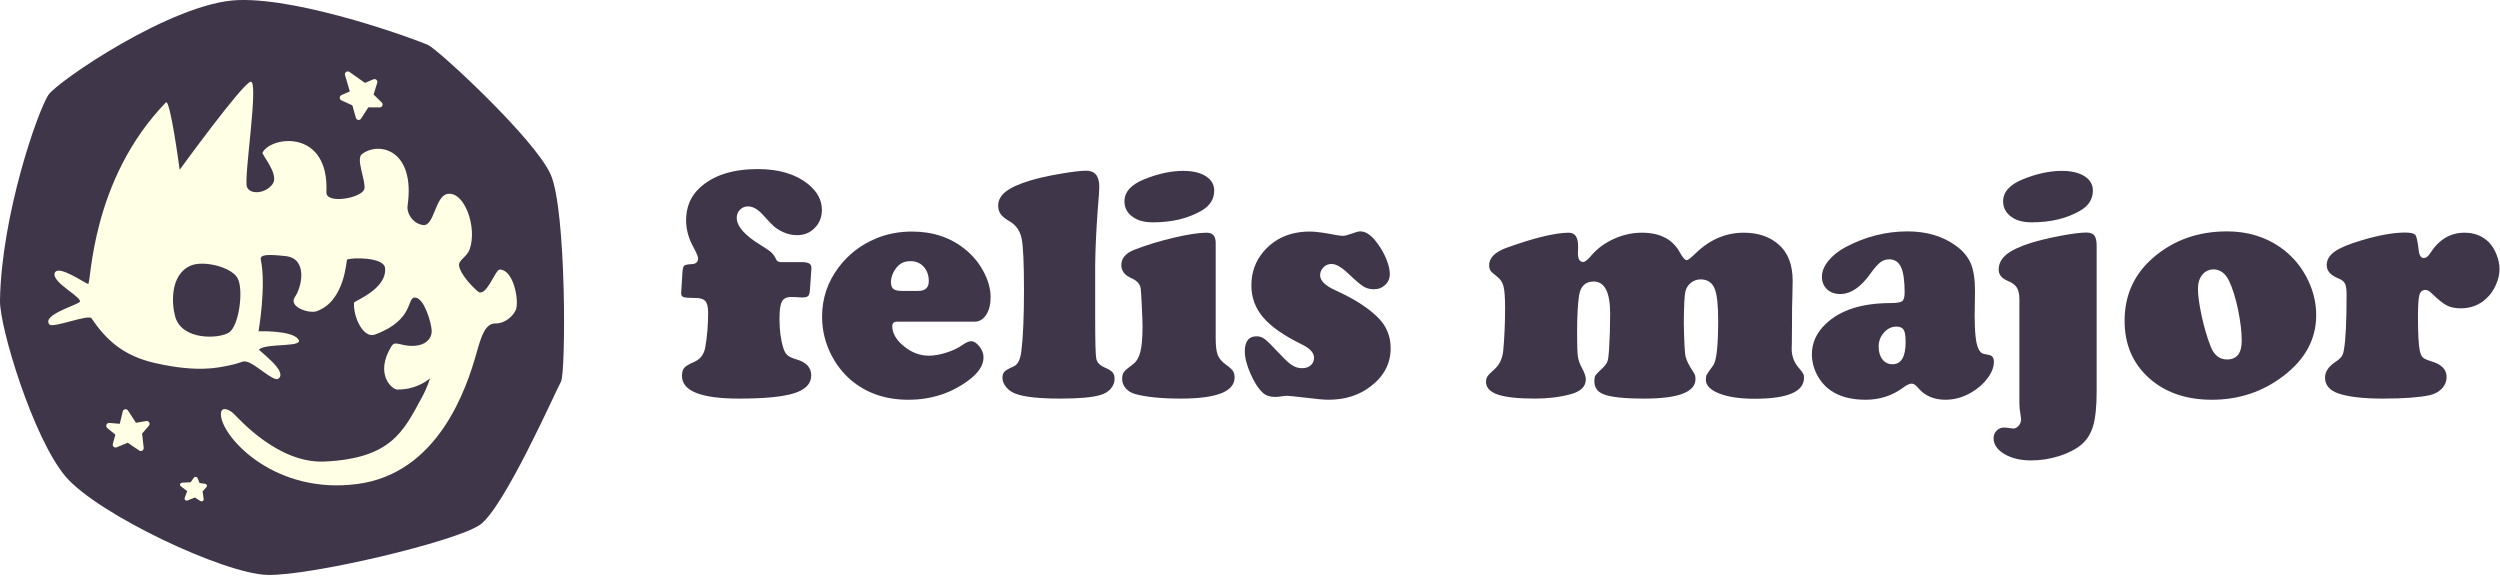
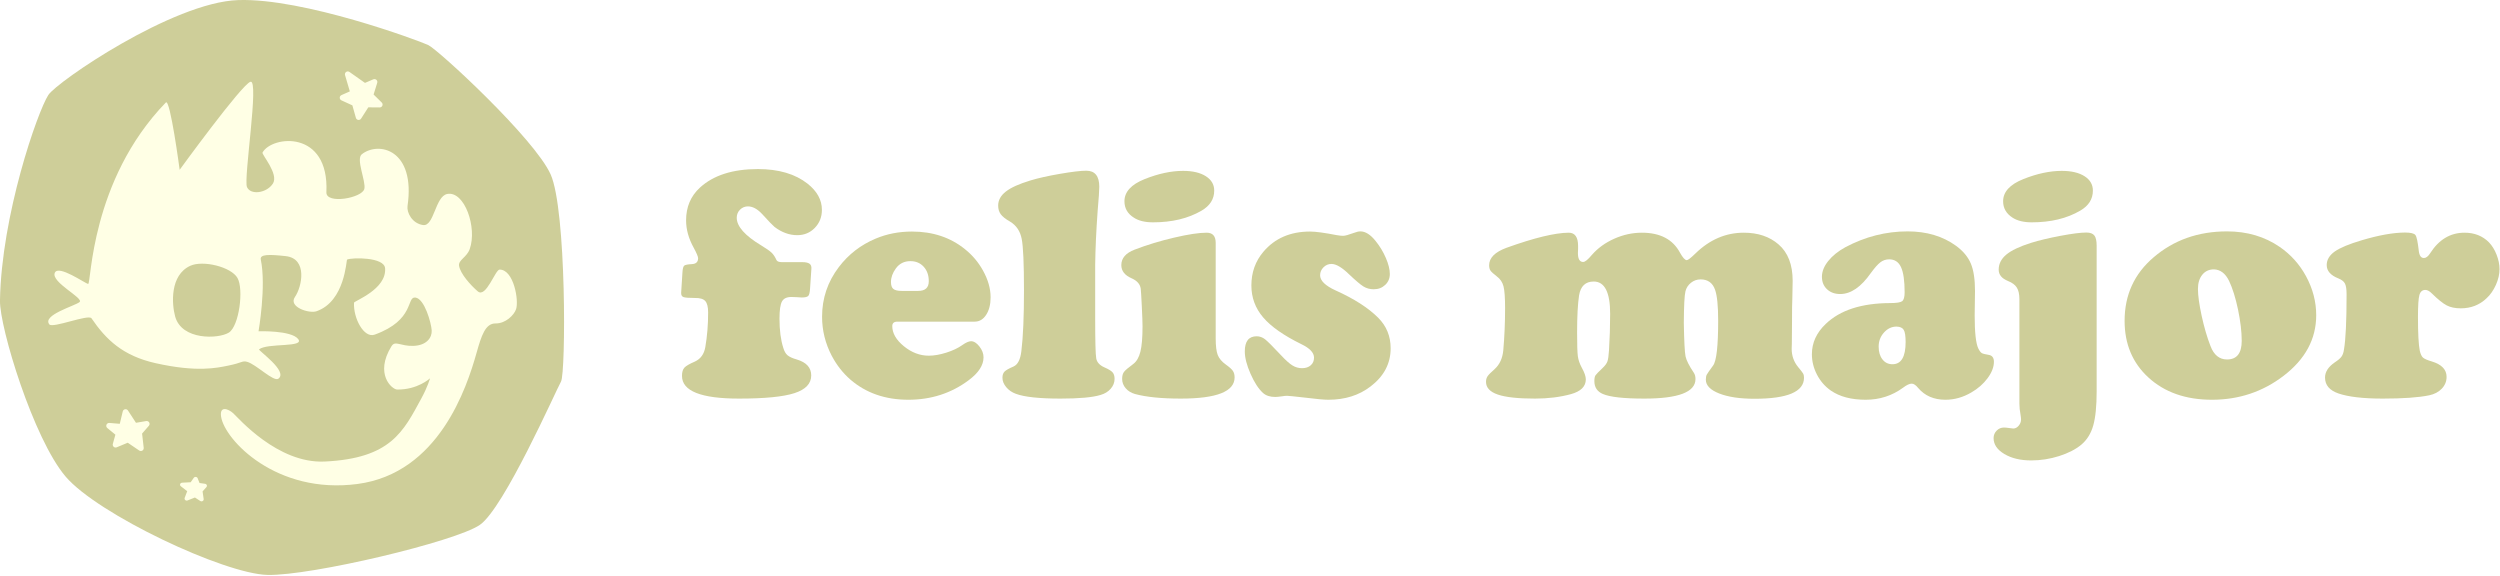
<svg xmlns="http://www.w3.org/2000/svg" width="100%" height="100%" viewBox="0 0 825 190" version="1.1" xml:space="preserve" style="fill-rule:evenodd;clip-rule:evenodd;stroke-linecap:round;stroke-linejoin:round;stroke-miterlimit:1.5;">
  <g transform="matrix(1,0,0,1,-3391.66,-436.488)">
    <g transform="matrix(1,0,0,1,-0.988646,0)">
      <rect id="Artboard4" x="3256.99" y="395" width="1068" height="291" style="fill:none;" />
      <g id="Artboard41">
        <g id="Logo" transform="matrix(1.13933,0,0,1.13933,2482.09,31.6345)">
          <g id="Fossil-Background" transform="matrix(1,0,0,1,276.198,-57.6336)">
-             <path d="M537,440.5C539.443,436.687 573.065,413.637 592,413C610.935,412.363 644.103,424.68 647,426C649.897,427.32 677.9,453.177 682.5,463.5C687.1,473.823 686.917,521.017 685.5,523.5C684.083,525.983 669.013,560.153 662,565C654.987,569.847 613.066,579.79 600.5,579.5C587.934,579.21 551.304,561.941 542,551C532.696,540.059 522.862,507.846 523,500C523.436,475.303 533.847,445.422 537,440.5Z" style="fill:rgb(64,54,74);" />
+             <path d="M537,440.5C539.443,436.687 573.065,413.637 592,413C610.935,412.363 644.103,424.68 647,426C649.897,427.32 677.9,453.177 682.5,463.5C687.1,473.823 686.917,521.017 685.5,523.5C684.083,525.983 669.013,560.153 662,565C654.987,569.847 613.066,579.79 600.5,579.5C587.934,579.21 551.304,561.941 542,551C532.696,540.059 522.862,507.846 523,500C523.436,475.303 533.847,445.422 537,440.5Z" style="fill:rgb(206, 206, 153);" />
          </g>
          <g id="Bones" transform="matrix(1,0,0,1,67.8908,-30.9932)">
            <path d="M779.352,416.02C780.594,414.737 783.352,435.52 783.352,435.52C783.352,435.52 801.231,410.897 803.852,410.02C806.474,409.142 801.805,438.112 802.852,440.52C803.9,442.927 808.553,442.288 810.352,439.52C812.152,436.751 807.049,431.073 807.352,430.52C810.049,425.597 826.699,423.811 825.852,442.02C825.686,445.596 836.272,443.706 836.852,441.02C837.33,438.808 834.345,432.408 836.107,431.02C841.005,427.163 851.74,429.648 849.352,446.02C849.087,447.842 850.634,451.056 853.852,451.52C857.071,451.983 857.359,443.198 860.852,442.52C865.849,441.549 869.605,452.261 867.352,458.52C866.504,460.876 864.006,461.652 864.282,463.339C864.654,465.61 867.568,468.9 869.697,470.726C872.094,472.783 874.767,464.414 876.025,464.416C880.125,464.421 881.646,473.389 880.791,475.897C880.218,477.579 877.795,480.052 874.852,480.02C871.91,479.987 870.762,483.505 869.352,488.52C866.514,498.617 858.401,523.404 834.852,526.52C811.304,529.635 796.368,513.722 795.352,507.02C794.863,503.792 797.42,504.725 798.852,506.02C800.285,507.314 811.723,520.668 825.352,520.02C844.536,519.107 848.133,511.345 853.352,501.743C855.285,498.188 855.861,495.917 855.861,495.917C855.861,495.917 852.286,499.248 846.352,499.167C844.857,499.147 839.731,494.689 844.696,486.63C845.799,484.84 847.26,486.648 851.058,486.52C854.857,486.391 856.484,484.13 856.352,482.02C856.221,479.909 854.287,472.826 851.625,472.52C848.962,472.213 851.563,479.009 839.852,483.256C836.719,484.392 833.626,478.501 833.852,474.02C833.879,473.5 843.365,470.133 842.852,464.02C842.579,460.759 833.288,460.899 831.852,461.52C831.588,461.634 831.289,473.601 822.985,476.487C820.843,477.231 814.735,475.245 816.747,472.343C818.758,469.442 820.518,461.227 814.059,460.52C809.194,459.986 806.525,459.962 806.852,461.52C808.473,469.232 806.198,482.29 806.198,482.29C806.198,482.29 815.629,481.963 817.662,484.52C819.696,487.076 808.823,485.601 806.352,487.52C805.976,487.812 814.854,493.865 811.95,496.02C810.587,497.031 805.525,491.877 802.913,491.143C801.443,490.731 801.597,491.395 797.415,492.236C794.162,492.89 788.428,494.232 776.352,491.52C766.903,489.397 762.04,484.728 757.813,478.528C756.953,477.266 746.574,481.494 745.611,480.305C743.431,477.613 752.952,474.963 754.352,473.834C755.753,472.705 745.932,468.05 747.198,465.322C748.296,462.957 755.989,468.461 756.842,468.57C757.768,468.688 757.43,438.662 779.352,416.02ZM782.048,478.013C783.96,484.945 794.58,484.539 797.589,482.679C800.597,480.818 801.954,470.077 800.098,466.848C798.243,463.62 790.123,461.651 786.456,463.309C780.47,466.016 781.058,474.424 782.048,478.013Z" style="fill:rgb(255,255,229);" />
          </g>
          <g transform="matrix(1,0,0,1,680.48,3.85455)">
            <path d="M221.06,378.429L219.462,373.009L224.338,376.452L227.188,375.233L225.985,379.104L228.703,381.773L224.947,381.74L222.608,385.397L221.488,381.411L217.963,379.796L221.06,378.429Z" style="fill:rgb(255,255,229);stroke:rgb(255,255,229);stroke-width:1.67px;" />
          </g>
          <g transform="matrix(1,0,0,1,645.676,2.47049)">
            <path d="M185.141,476.207L188.868,476.515L189.898,472.232L192.513,476.248L196.014,475.651L193.811,478.183L194.325,482.672L190.619,480.16L187.015,481.663L187.901,478.472L185.141,476.207Z" style="fill:rgb(255,255,229);stroke:rgb(255,255,229);stroke-width:1.67px;" />
          </g>
          <g transform="matrix(0.756411,0,0,0.701759,703.637,149.923)">
            <path d="M196.12,492.778L199.821,492.572L201.242,490.394L202.133,492.829L204.743,493.226L203.039,495.311L203.507,498.811L201.088,497.112L197.844,498.502L199.013,495.182L196.12,492.778Z" style="fill:rgb(255,255,229);stroke:rgb(255,255,229);stroke-width:1.67px;" />
          </g>
        </g>
        <g transform="matrix(2.22247,0,0,2.22247,1845.85,177.751)">
-           <path d="M812.064,155.341L815.092,155.341C815.596,155.341 815.958,155.418 816.178,155.573C816.398,155.727 816.491,155.983 816.459,156.342L816.264,159.247C816.231,159.833 816.142,160.203 815.995,160.358C815.849,160.512 815.523,160.59 815.018,160.59C814.905,160.59 814.636,160.573 814.213,160.541C813.92,160.524 813.676,160.516 813.48,160.516C812.797,160.516 812.333,160.74 812.089,161.188C811.845,161.635 811.723,162.486 811.723,163.739C811.723,165.448 811.91,166.888 812.284,168.06C812.431,168.565 812.642,168.935 812.919,169.171C813.196,169.407 813.651,169.615 814.286,169.794C815.718,170.217 816.435,171.006 816.435,172.162C816.435,173.383 815.6,174.261 813.932,174.799C812.264,175.336 809.525,175.604 805.717,175.604C800.069,175.604 797.245,174.481 797.245,172.235C797.245,171.682 797.363,171.275 797.599,171.014C797.835,170.754 798.352,170.453 799.149,170.111C800.012,169.72 800.533,168.996 800.712,167.938C800.989,166.343 801.127,164.634 801.127,162.811C801.127,161.997 800.984,161.432 800.7,161.115C800.415,160.797 799.898,160.647 799.149,160.663C798.27,160.663 797.709,160.618 797.465,160.529C797.221,160.439 797.107,160.223 797.123,159.882L797.318,156.805C797.351,156.301 797.436,155.988 797.575,155.865C797.713,155.743 798.1,155.666 798.734,155.634C799.337,155.601 799.638,155.308 799.638,154.755C799.638,154.527 799.418,154.006 798.978,153.192C798.23,151.841 797.855,150.49 797.855,149.139C797.855,147.154 798.539,145.534 799.906,144.281C801.908,142.442 804.781,141.522 808.524,141.522C811.601,141.522 814.058,142.247 815.897,143.695C817.313,144.818 818.021,146.112 818.021,147.577C818.021,148.635 817.671,149.526 816.972,150.25C816.272,150.975 815.401,151.337 814.359,151.337C813.187,151.337 812.064,150.93 810.99,150.116C810.73,149.904 810.111,149.261 809.135,148.187C808.435,147.439 807.735,147.064 807.035,147.064C806.579,147.064 806.189,147.227 805.863,147.552C805.538,147.878 805.375,148.277 805.375,148.749C805.375,150.035 806.596,151.41 809.037,152.875C809.786,153.33 810.294,153.689 810.563,153.949C810.831,154.209 811.072,154.576 811.283,155.048C811.397,155.243 811.657,155.341 812.064,155.341Z" style="fill:rgb(64,54,74);fill-rule:nonzero;" />
-           <path d="M840.702,164.178L829.227,164.178C828.723,164.178 828.471,164.398 828.471,164.838C828.471,165.896 829.044,166.892 830.192,167.828C831.339,168.764 832.572,169.232 833.891,169.232C834.672,169.232 835.539,169.082 836.491,168.781C837.443,168.479 838.228,168.109 838.847,167.67C839.4,167.279 839.839,167.084 840.165,167.084C840.588,167.084 841.003,167.344 841.41,167.865C841.817,168.386 842.02,168.923 842.02,169.476C842.02,170.648 841.288,171.779 839.823,172.87C837.235,174.807 834.249,175.775 830.863,175.775C827.445,175.775 824.581,174.782 822.269,172.797C821.146,171.82 820.219,170.64 819.486,169.257C818.526,167.417 818.046,165.481 818.046,163.446C818.046,160.712 818.876,158.254 820.536,156.073C821.968,154.185 823.791,152.777 826.005,151.849C827.665,151.149 829.463,150.8 831.4,150.8C834.493,150.8 837.121,151.678 839.286,153.436C840.377,154.315 841.255,155.357 841.923,156.561C842.688,157.928 843.07,159.263 843.07,160.565C843.07,161.623 842.851,162.49 842.411,163.165C841.972,163.841 841.402,164.178 840.702,164.178ZM829.862,159.613L832.328,159.613C833.37,159.613 833.891,159.133 833.891,158.173C833.891,157.294 833.638,156.578 833.134,156.024C832.629,155.471 831.97,155.194 831.156,155.194C830.245,155.194 829.529,155.552 829.008,156.268C828.519,156.936 828.275,157.611 828.275,158.295C828.275,158.783 828.393,159.125 828.629,159.32C828.865,159.515 829.276,159.613 829.862,159.613Z" style="fill:rgb(64,54,74);fill-rule:nonzero;" />
-           <path d="M858.598,155.756L858.598,163.593C858.598,167.059 858.65,169.078 858.756,169.647C858.862,170.217 859.265,170.656 859.965,170.966C860.567,171.226 860.97,171.47 861.173,171.698C861.377,171.926 861.478,172.251 861.478,172.675C861.478,173.212 861.287,173.7 860.905,174.139C860.522,174.579 860.014,174.888 859.379,175.067C858.207,175.425 856.229,175.604 853.446,175.604C850.305,175.604 848.1,175.368 846.83,174.896C846.244,174.685 845.764,174.355 845.39,173.907C845.015,173.46 844.828,172.992 844.828,172.504C844.828,172.113 844.93,171.812 845.133,171.6C845.337,171.389 845.78,171.136 846.464,170.844C847.099,170.567 847.489,169.81 847.636,168.573C847.896,166.457 848.026,163.446 848.026,159.54C848.026,155.568 847.912,153.013 847.685,151.874C847.457,150.734 846.887,149.888 845.976,149.335C845.292,148.944 844.824,148.574 844.572,148.224C844.319,147.874 844.193,147.447 844.193,146.942C844.193,146.145 844.576,145.449 845.341,144.855C846.106,144.261 847.326,143.711 849.003,143.207C850.126,142.865 851.583,142.539 853.373,142.23C855.163,141.921 856.465,141.766 857.279,141.766C858.565,141.766 859.208,142.564 859.208,144.159C859.208,144.68 859.127,145.876 858.964,147.748C858.752,150.661 858.63,153.33 858.598,155.756Z" style="fill:rgb(64,54,74);fill-rule:nonzero;" />
-           <path d="M876.493,152.484L876.493,166.669C876.493,167.792 876.595,168.614 876.798,169.135C877.002,169.655 877.413,170.135 878.031,170.575C878.536,170.933 878.873,171.238 879.044,171.49C879.215,171.743 879.301,172.064 879.301,172.455C879.301,174.554 876.64,175.604 871.317,175.604C868.453,175.604 866.182,175.376 864.506,174.921C863.936,174.758 863.476,174.473 863.126,174.066C862.776,173.659 862.601,173.195 862.601,172.675C862.601,172.235 862.691,171.893 862.87,171.649C863.049,171.405 863.505,171.014 864.237,170.477C864.742,170.103 865.1,169.493 865.311,168.646C865.523,167.8 865.629,166.538 865.629,164.862C865.629,164.325 865.592,163.32 865.519,161.847C865.446,160.374 865.393,159.515 865.36,159.271C865.263,158.604 864.807,158.091 863.993,157.733C862.984,157.294 862.479,156.643 862.479,155.78C862.479,154.755 863.139,153.99 864.457,153.485C866.28,152.785 868.233,152.191 870.316,151.703C872.4,151.215 874.011,150.97 875.15,150.97C876.046,150.97 876.493,151.475 876.493,152.484ZM871.659,141.791C873.075,141.791 874.198,142.055 875.028,142.584C875.858,143.113 876.273,143.825 876.273,144.72C876.273,145.974 875.647,146.967 874.393,147.699C872.408,148.855 870.007,149.432 867.191,149.432C866.003,149.432 865.059,149.205 864.359,148.749C863.415,148.163 862.943,147.349 862.943,146.307C862.943,144.908 863.944,143.809 865.946,143.011C867.981,142.198 869.885,141.791 871.659,141.791Z" style="fill:rgb(64,54,74);fill-rule:nonzero;" />
-           <path d="M890.507,150.8C891.321,150.8 892.647,150.979 894.486,151.337C894.861,151.402 895.17,151.434 895.414,151.434C895.691,151.434 896.228,151.288 897.025,150.995C897.4,150.848 897.717,150.775 897.977,150.775C898.726,150.775 899.483,151.255 900.248,152.216C900.866,152.981 901.371,153.819 901.762,154.73C902.152,155.642 902.348,156.431 902.348,157.098C902.348,157.749 902.12,158.291 901.664,158.722C901.208,159.153 900.639,159.369 899.955,159.369C899.385,159.369 898.877,159.231 898.429,158.954C897.982,158.677 897.261,158.067 896.268,157.123C895.227,156.114 894.364,155.609 893.681,155.609C893.225,155.609 892.83,155.776 892.497,156.11C892.163,156.443 891.996,156.838 891.996,157.294C891.996,158.091 892.761,158.84 894.291,159.54C897.042,160.777 899.149,162.128 900.614,163.593C901.851,164.83 902.47,166.343 902.47,168.134C902.47,170.396 901.477,172.284 899.491,173.798C897.782,175.116 895.691,175.775 893.217,175.775C892.582,175.775 891.426,175.669 889.75,175.458C888.171,175.279 887.284,175.189 887.089,175.189C886.877,175.189 886.633,175.214 886.356,175.262C885.884,175.328 885.543,175.36 885.331,175.36C884.566,175.36 883.964,175.165 883.524,174.774C882.857,174.172 882.239,173.224 881.669,171.93C881.099,170.636 880.814,169.525 880.814,168.597C880.814,167.1 881.4,166.351 882.572,166.351C883.028,166.351 883.447,166.502 883.83,166.803C884.212,167.104 885.014,167.906 886.234,169.208C886.902,169.924 887.455,170.416 887.894,170.685C888.334,170.953 888.806,171.088 889.31,171.088C889.848,171.088 890.279,170.945 890.604,170.66C890.93,170.376 891.093,169.997 891.093,169.525C891.093,168.793 890.466,168.125 889.213,167.523C886.592,166.237 884.7,164.911 883.537,163.544C882.373,162.177 881.791,160.598 881.791,158.807C881.791,156.871 882.385,155.202 883.573,153.802C885.266,151.801 887.577,150.8 890.507,150.8Z" style="fill:rgb(64,54,74);fill-rule:nonzero;" />
-           <path d="M928.91,150.97C929.838,150.97 930.302,151.63 930.302,152.948L930.302,153.363C930.285,153.623 930.277,153.835 930.277,153.998C930.277,154.877 930.538,155.316 931.059,155.316C931.335,155.316 931.767,154.966 932.352,154.266C933.231,153.257 934.338,152.456 935.673,151.862C937.007,151.267 938.375,150.97 939.774,150.97C942.492,150.97 944.38,151.963 945.438,153.949C945.845,154.681 946.179,155.048 946.439,155.048C946.618,155.048 947.042,154.722 947.709,154.071C949.825,152.004 952.226,150.97 954.911,150.97C957.011,150.97 958.728,151.548 960.062,152.704C961.462,153.908 962.162,155.715 962.162,158.124C962.162,158.645 962.146,159.524 962.113,160.76C962.081,161.184 962.064,162.461 962.064,164.594C962.064,165.961 962.056,166.921 962.04,167.474C962.024,167.816 962.016,168.06 962.016,168.207C962.016,169.248 962.341,170.16 962.992,170.941C963.383,171.413 963.623,171.726 963.712,171.881C963.802,172.036 963.847,172.243 963.847,172.504C963.847,174.587 961.397,175.629 956.498,175.629C954.333,175.629 952.588,175.368 951.261,174.847C949.935,174.327 949.271,173.643 949.271,172.797C949.271,172.471 949.316,172.223 949.406,172.052C949.495,171.881 949.809,171.429 950.346,170.697C950.85,170.03 951.102,167.808 951.102,164.032C951.102,161.835 950.948,160.305 950.639,159.442C950.281,158.417 949.564,157.904 948.49,157.904C947.953,157.904 947.477,158.071 947.062,158.405C946.647,158.738 946.374,159.157 946.244,159.662C946.098,160.248 946.016,161.81 946,164.349C946.049,167.084 946.134,168.744 946.256,169.33C946.378,169.916 946.789,170.73 947.489,171.771C947.652,172.015 947.733,172.325 947.733,172.699C947.733,174.636 945.202,175.604 940.141,175.604C937.097,175.604 935.046,175.376 933.988,174.921C933.142,174.563 932.719,173.928 932.719,173.016C932.719,172.609 932.772,172.325 932.877,172.162C932.983,171.999 933.345,171.625 933.964,171.039C934.322,170.697 934.554,170.376 934.66,170.074C934.765,169.773 934.843,169.224 934.892,168.427C935.005,166.636 935.062,164.83 935.062,163.007C935.062,159.816 934.249,158.221 932.621,158.221C931.4,158.221 930.676,158.905 930.448,160.272C930.253,161.558 930.155,163.397 930.155,165.79C930.155,167.58 930.192,168.752 930.265,169.305C930.338,169.859 930.538,170.437 930.863,171.039C931.254,171.739 931.449,172.308 931.449,172.748C931.449,173.806 930.709,174.538 929.227,174.945C927.616,175.385 925.842,175.604 923.905,175.604C921.399,175.604 919.56,175.405 918.388,175.006C917.216,174.607 916.63,173.977 916.63,173.114C916.63,172.788 916.707,172.512 916.862,172.284C917.016,172.056 917.37,171.698 917.924,171.21C918.656,170.542 919.079,169.623 919.193,168.451C919.372,166.433 919.462,164.341 919.462,162.177C919.462,160.63 919.385,159.552 919.23,158.942C919.075,158.331 918.746,157.839 918.241,157.465C917.753,157.09 917.44,156.805 917.301,156.61C917.163,156.415 917.094,156.146 917.094,155.804C917.094,154.714 917.948,153.851 919.657,153.217C923.775,151.735 926.859,150.987 928.91,150.97Z" style="fill:rgb(64,54,74);fill-rule:nonzero;" />
-           <path d="M979.227,150.775C982.06,150.775 984.46,151.491 986.43,152.924C987.471,153.689 988.2,154.563 988.615,155.548C989.03,156.533 989.237,157.888 989.237,159.613L989.188,163.251C989.188,165.774 989.367,167.409 989.726,168.158C989.905,168.516 990.075,168.744 990.238,168.842C990.401,168.939 990.743,169.029 991.264,169.11C991.784,169.191 992.045,169.533 992.045,170.135C992.045,170.917 991.732,171.731 991.105,172.577C990.478,173.423 989.669,174.131 988.676,174.701C987.455,175.417 986.177,175.775 984.843,175.775C983.134,175.775 981.783,175.189 980.79,174.017C980.448,173.594 980.131,173.383 979.838,173.383C979.512,173.383 979.081,173.586 978.544,173.993C976.916,175.181 975.069,175.775 973.002,175.775C970.87,175.775 969.144,175.319 967.826,174.408C966.963,173.806 966.28,173.02 965.775,172.052C965.271,171.084 965.018,170.07 965.018,169.012C965.018,167.32 965.702,165.822 967.069,164.52C969.201,162.469 972.392,161.436 976.64,161.42C977.584,161.42 978.178,161.326 978.422,161.139C978.666,160.952 978.788,160.516 978.788,159.833C978.788,158.108 978.609,156.858 978.251,156.085C977.893,155.312 977.307,154.926 976.493,154.926C976.005,154.926 975.569,155.072 975.187,155.365C974.804,155.658 974.328,156.195 973.759,156.976C972.31,159.043 970.796,160.077 969.218,160.077C968.42,160.077 967.769,159.841 967.265,159.369C966.76,158.897 966.508,158.278 966.508,157.513C966.508,156.732 966.821,155.951 967.448,155.17C968.074,154.388 968.925,153.705 969.999,153.119C972.945,151.556 976.021,150.775 979.227,150.775ZM977.592,164.911C976.876,164.911 976.253,165.204 975.724,165.79C975.195,166.376 974.931,167.076 974.931,167.889C974.931,168.671 975.118,169.301 975.492,169.781C975.866,170.262 976.363,170.502 976.981,170.502C978.283,170.502 978.935,169.403 978.935,167.206C978.935,166.311 978.841,165.708 978.654,165.399C978.467,165.09 978.113,164.927 977.592,164.911Z" style="fill:rgb(64,54,74);fill-rule:nonzero;" />
-           <path d="M1007.3,152.899L1007.3,174.53C1007.3,176.727 1007.13,178.42 1006.79,179.608C1006.45,180.796 1005.86,181.74 1005.03,182.44C1004.19,183.14 1003.08,183.706 1001.73,184.137C1000.37,184.568 998.987,184.784 997.587,184.784C995.992,184.784 994.661,184.467 993.595,183.832C992.529,183.197 991.996,182.408 991.996,181.464C991.996,181.04 992.147,180.674 992.448,180.365C992.749,180.056 993.111,179.901 993.534,179.901C993.729,179.901 993.99,179.926 994.315,179.974C994.641,180.023 994.844,180.048 994.926,180.048C995.219,180.048 995.483,179.909 995.719,179.633C995.955,179.356 996.073,179.047 996.073,178.705C996.073,178.542 996.049,178.314 996,178.021C995.886,177.419 995.829,176.858 995.829,176.337L995.829,160.834C995.829,160.101 995.703,159.532 995.451,159.125C995.198,158.718 994.763,158.392 994.144,158.148C993.217,157.774 992.753,157.212 992.753,156.464C992.753,155.601 993.127,154.856 993.876,154.23C994.625,153.603 995.845,153.021 997.538,152.484C998.742,152.11 1000.21,151.76 1001.93,151.434C1003.66,151.109 1004.94,150.946 1005.77,150.946C1006.34,150.946 1006.73,151.093 1006.96,151.385C1007.19,151.678 1007.3,152.183 1007.3,152.899ZM1002.13,141.791C1003.54,141.791 1004.67,142.055 1005.5,142.584C1006.33,143.113 1006.74,143.825 1006.74,144.72C1006.74,145.974 1006.12,146.967 1004.86,147.699C1002.88,148.855 1000.48,149.432 997.66,149.432C996.488,149.432 995.544,149.205 994.828,148.749C993.884,148.147 993.412,147.333 993.412,146.307C993.412,144.908 994.413,143.809 996.415,143.011C998.449,142.198 1000.35,141.791 1002.13,141.791Z" style="fill:rgb(64,54,74);fill-rule:nonzero;" />
-           <path d="M1026.66,150.775C1029.64,150.775 1032.26,151.548 1034.5,153.094C1036.11,154.201 1037.41,155.642 1038.38,157.416C1039.39,159.271 1039.9,161.208 1039.9,163.226C1039.9,166.758 1038.28,169.761 1035.04,172.235C1031.95,174.595 1028.41,175.775 1024.42,175.775C1020.53,175.775 1017.38,174.668 1014.97,172.455C1012.63,170.306 1011.45,167.507 1011.45,164.056C1011.45,160.215 1012.89,157.074 1015.75,154.633C1018.75,152.061 1022.38,150.775 1026.66,150.775ZM1024.71,156.415C1024,156.415 1023.42,156.679 1022.99,157.208C1022.56,157.737 1022.34,158.441 1022.34,159.32C1022.34,160.297 1022.53,161.627 1022.89,163.312C1023.26,164.996 1023.69,166.49 1024.2,167.792C1024.7,169.126 1025.53,169.794 1026.66,169.794C1028.11,169.794 1028.84,168.874 1028.84,167.035C1028.84,165.668 1028.65,164.113 1028.29,162.372C1027.92,160.63 1027.48,159.214 1026.96,158.124C1026.42,157.017 1025.67,156.447 1024.71,156.415Z" style="fill:rgb(64,54,74);fill-rule:nonzero;" />
-           <path d="M1053.06,150.946C1053.92,150.946 1054.44,151.068 1054.63,151.312C1054.82,151.556 1054.98,152.338 1055.13,153.656C1055.21,154.372 1055.46,154.73 1055.89,154.73C1056.21,154.73 1056.52,154.494 1056.82,154.022C1058.12,151.988 1059.82,150.97 1061.92,150.97C1063.4,150.97 1064.61,151.451 1065.56,152.411C1066.01,152.883 1066.39,153.489 1066.68,154.23C1066.97,154.97 1067.12,155.682 1067.12,156.366C1067.12,157.131 1066.94,157.916 1066.58,158.722C1066.22,159.528 1065.76,160.191 1065.19,160.712C1064.15,161.705 1062.87,162.201 1061.36,162.201C1060.53,162.201 1059.83,162.054 1059.27,161.761C1058.71,161.469 1057.97,160.874 1057.06,159.979C1056.72,159.637 1056.4,159.467 1056.11,159.467C1055.65,159.467 1055.36,159.723 1055.22,160.236C1055.08,160.748 1055.01,161.827 1055.01,163.47C1055.01,165.928 1055.1,167.605 1055.28,168.5C1055.39,168.988 1055.55,169.326 1055.75,169.513C1055.96,169.7 1056.39,169.891 1057.06,170.087C1058.52,170.526 1059.26,171.291 1059.26,172.382C1059.26,173.049 1059.02,173.631 1058.55,174.127C1058.08,174.624 1057.45,174.953 1056.67,175.116C1055.11,175.441 1052.81,175.604 1049.78,175.604C1046.9,175.604 1044.71,175.352 1043.22,174.847C1041.88,174.392 1041.21,173.602 1041.21,172.479C1041.21,171.633 1041.7,170.876 1042.68,170.209C1043.15,169.899 1043.48,169.619 1043.66,169.366C1043.84,169.114 1043.96,168.768 1044.02,168.329C1044.28,166.848 1044.41,164.105 1044.41,160.101C1044.41,159.369 1044.33,158.844 1044.17,158.527C1044.01,158.209 1043.68,157.953 1043.19,157.758C1042.04,157.302 1041.46,156.643 1041.46,155.78C1041.46,154.999 1041.86,154.327 1042.65,153.766C1043.45,153.204 1044.79,152.647 1046.66,152.094C1049.17,151.345 1051.3,150.962 1053.06,150.946Z" style="fill:rgb(64,54,74);fill-rule:nonzero;" />
+           <path d="M812.064,155.341L815.092,155.341C815.596,155.341 815.958,155.418 816.178,155.573C816.398,155.727 816.491,155.983 816.459,156.342L816.264,159.247C816.231,159.833 816.142,160.203 815.995,160.358C815.849,160.512 815.523,160.59 815.018,160.59C814.905,160.59 814.636,160.573 814.213,160.541C813.92,160.524 813.676,160.516 813.48,160.516C812.797,160.516 812.333,160.74 812.089,161.188C811.845,161.635 811.723,162.486 811.723,163.739C811.723,165.448 811.91,166.888 812.284,168.06C812.431,168.565 812.642,168.935 812.919,169.171C813.196,169.407 813.651,169.615 814.286,169.794C815.718,170.217 816.435,171.006 816.435,172.162C816.435,173.383 815.6,174.261 813.932,174.799C812.264,175.336 809.525,175.604 805.717,175.604C800.069,175.604 797.245,174.481 797.245,172.235C797.245,171.682 797.363,171.275 797.599,171.014C797.835,170.754 798.352,170.453 799.149,170.111C800.012,169.72 800.533,168.996 800.712,167.938C800.989,166.343 801.127,164.634 801.127,162.811C801.127,161.997 800.984,161.432 800.7,161.115C800.415,160.797 799.898,160.647 799.149,160.663C798.27,160.663 797.709,160.618 797.465,160.529C797.221,160.439 797.107,160.223 797.123,159.882L797.318,156.805C797.351,156.301 797.436,155.988 797.575,155.865C797.713,155.743 798.1,155.666 798.734,155.634C799.337,155.601 799.638,155.308 799.638,154.755C799.638,154.527 799.418,154.006 798.978,153.192C798.23,151.841 797.855,150.49 797.855,149.139C797.855,147.154 798.539,145.534 799.906,144.281C801.908,142.442 804.781,141.522 808.524,141.522C811.601,141.522 814.058,142.247 815.897,143.695C817.313,144.818 818.021,146.112 818.021,147.577C818.021,148.635 817.671,149.526 816.972,150.25C816.272,150.975 815.401,151.337 814.359,151.337C813.187,151.337 812.064,150.93 810.99,150.116C810.73,149.904 810.111,149.261 809.135,148.187C808.435,147.439 807.735,147.064 807.035,147.064C806.579,147.064 806.189,147.227 805.863,147.552C805.538,147.878 805.375,148.277 805.375,148.749C805.375,150.035 806.596,151.41 809.037,152.875C809.786,153.33 810.294,153.689 810.563,153.949C810.831,154.209 811.072,154.576 811.283,155.048C811.397,155.243 811.657,155.341 812.064,155.341Z" style="fill:rgb(206, 206, 153);fill-rule:nonzero;" />
+           <path d="M840.702,164.178L829.227,164.178C828.723,164.178 828.471,164.398 828.471,164.838C828.471,165.896 829.044,166.892 830.192,167.828C831.339,168.764 832.572,169.232 833.891,169.232C834.672,169.232 835.539,169.082 836.491,168.781C837.443,168.479 838.228,168.109 838.847,167.67C839.4,167.279 839.839,167.084 840.165,167.084C840.588,167.084 841.003,167.344 841.41,167.865C841.817,168.386 842.02,168.923 842.02,169.476C842.02,170.648 841.288,171.779 839.823,172.87C837.235,174.807 834.249,175.775 830.863,175.775C827.445,175.775 824.581,174.782 822.269,172.797C821.146,171.82 820.219,170.64 819.486,169.257C818.526,167.417 818.046,165.481 818.046,163.446C818.046,160.712 818.876,158.254 820.536,156.073C821.968,154.185 823.791,152.777 826.005,151.849C827.665,151.149 829.463,150.8 831.4,150.8C834.493,150.8 837.121,151.678 839.286,153.436C840.377,154.315 841.255,155.357 841.923,156.561C842.688,157.928 843.07,159.263 843.07,160.565C843.07,161.623 842.851,162.49 842.411,163.165C841.972,163.841 841.402,164.178 840.702,164.178ZM829.862,159.613L832.328,159.613C833.37,159.613 833.891,159.133 833.891,158.173C833.891,157.294 833.638,156.578 833.134,156.024C832.629,155.471 831.97,155.194 831.156,155.194C830.245,155.194 829.529,155.552 829.008,156.268C828.519,156.936 828.275,157.611 828.275,158.295C828.275,158.783 828.393,159.125 828.629,159.32C828.865,159.515 829.276,159.613 829.862,159.613Z" style="fill:rgb(206, 206, 153);fill-rule:nonzero;" />
+           <path d="M858.598,155.756L858.598,163.593C858.598,167.059 858.65,169.078 858.756,169.647C858.862,170.217 859.265,170.656 859.965,170.966C860.567,171.226 860.97,171.47 861.173,171.698C861.377,171.926 861.478,172.251 861.478,172.675C861.478,173.212 861.287,173.7 860.905,174.139C860.522,174.579 860.014,174.888 859.379,175.067C858.207,175.425 856.229,175.604 853.446,175.604C850.305,175.604 848.1,175.368 846.83,174.896C846.244,174.685 845.764,174.355 845.39,173.907C845.015,173.46 844.828,172.992 844.828,172.504C844.828,172.113 844.93,171.812 845.133,171.6C845.337,171.389 845.78,171.136 846.464,170.844C847.099,170.567 847.489,169.81 847.636,168.573C847.896,166.457 848.026,163.446 848.026,159.54C848.026,155.568 847.912,153.013 847.685,151.874C847.457,150.734 846.887,149.888 845.976,149.335C845.292,148.944 844.824,148.574 844.572,148.224C844.319,147.874 844.193,147.447 844.193,146.942C844.193,146.145 844.576,145.449 845.341,144.855C846.106,144.261 847.326,143.711 849.003,143.207C850.126,142.865 851.583,142.539 853.373,142.23C855.163,141.921 856.465,141.766 857.279,141.766C858.565,141.766 859.208,142.564 859.208,144.159C859.208,144.68 859.127,145.876 858.964,147.748C858.752,150.661 858.63,153.33 858.598,155.756Z" style="fill:rgb(206, 206, 153);fill-rule:nonzero;" />
+           <path d="M876.493,152.484L876.493,166.669C876.493,167.792 876.595,168.614 876.798,169.135C877.002,169.655 877.413,170.135 878.031,170.575C878.536,170.933 878.873,171.238 879.044,171.49C879.215,171.743 879.301,172.064 879.301,172.455C879.301,174.554 876.64,175.604 871.317,175.604C868.453,175.604 866.182,175.376 864.506,174.921C863.936,174.758 863.476,174.473 863.126,174.066C862.776,173.659 862.601,173.195 862.601,172.675C862.601,172.235 862.691,171.893 862.87,171.649C863.049,171.405 863.505,171.014 864.237,170.477C864.742,170.103 865.1,169.493 865.311,168.646C865.523,167.8 865.629,166.538 865.629,164.862C865.629,164.325 865.592,163.32 865.519,161.847C865.446,160.374 865.393,159.515 865.36,159.271C865.263,158.604 864.807,158.091 863.993,157.733C862.984,157.294 862.479,156.643 862.479,155.78C862.479,154.755 863.139,153.99 864.457,153.485C866.28,152.785 868.233,152.191 870.316,151.703C872.4,151.215 874.011,150.97 875.15,150.97C876.046,150.97 876.493,151.475 876.493,152.484ZM871.659,141.791C873.075,141.791 874.198,142.055 875.028,142.584C875.858,143.113 876.273,143.825 876.273,144.72C876.273,145.974 875.647,146.967 874.393,147.699C872.408,148.855 870.007,149.432 867.191,149.432C866.003,149.432 865.059,149.205 864.359,148.749C863.415,148.163 862.943,147.349 862.943,146.307C862.943,144.908 863.944,143.809 865.946,143.011C867.981,142.198 869.885,141.791 871.659,141.791Z" style="fill:rgb(206, 206, 153);fill-rule:nonzero;" />
+           <path d="M890.507,150.8C891.321,150.8 892.647,150.979 894.486,151.337C894.861,151.402 895.17,151.434 895.414,151.434C895.691,151.434 896.228,151.288 897.025,150.995C897.4,150.848 897.717,150.775 897.977,150.775C898.726,150.775 899.483,151.255 900.248,152.216C900.866,152.981 901.371,153.819 901.762,154.73C902.152,155.642 902.348,156.431 902.348,157.098C902.348,157.749 902.12,158.291 901.664,158.722C901.208,159.153 900.639,159.369 899.955,159.369C899.385,159.369 898.877,159.231 898.429,158.954C897.982,158.677 897.261,158.067 896.268,157.123C895.227,156.114 894.364,155.609 893.681,155.609C893.225,155.609 892.83,155.776 892.497,156.11C892.163,156.443 891.996,156.838 891.996,157.294C891.996,158.091 892.761,158.84 894.291,159.54C897.042,160.777 899.149,162.128 900.614,163.593C901.851,164.83 902.47,166.343 902.47,168.134C902.47,170.396 901.477,172.284 899.491,173.798C897.782,175.116 895.691,175.775 893.217,175.775C892.582,175.775 891.426,175.669 889.75,175.458C888.171,175.279 887.284,175.189 887.089,175.189C886.877,175.189 886.633,175.214 886.356,175.262C885.884,175.328 885.543,175.36 885.331,175.36C884.566,175.36 883.964,175.165 883.524,174.774C882.857,174.172 882.239,173.224 881.669,171.93C881.099,170.636 880.814,169.525 880.814,168.597C880.814,167.1 881.4,166.351 882.572,166.351C883.028,166.351 883.447,166.502 883.83,166.803C884.212,167.104 885.014,167.906 886.234,169.208C886.902,169.924 887.455,170.416 887.894,170.685C888.334,170.953 888.806,171.088 889.31,171.088C889.848,171.088 890.279,170.945 890.604,170.66C890.93,170.376 891.093,169.997 891.093,169.525C891.093,168.793 890.466,168.125 889.213,167.523C886.592,166.237 884.7,164.911 883.537,163.544C882.373,162.177 881.791,160.598 881.791,158.807C881.791,156.871 882.385,155.202 883.573,153.802C885.266,151.801 887.577,150.8 890.507,150.8Z" style="fill:rgb(206, 206, 153);fill-rule:nonzero;" />
+           <path d="M928.91,150.97C929.838,150.97 930.302,151.63 930.302,152.948L930.302,153.363C930.285,153.623 930.277,153.835 930.277,153.998C930.277,154.877 930.538,155.316 931.059,155.316C931.335,155.316 931.767,154.966 932.352,154.266C933.231,153.257 934.338,152.456 935.673,151.862C937.007,151.267 938.375,150.97 939.774,150.97C942.492,150.97 944.38,151.963 945.438,153.949C945.845,154.681 946.179,155.048 946.439,155.048C946.618,155.048 947.042,154.722 947.709,154.071C949.825,152.004 952.226,150.97 954.911,150.97C957.011,150.97 958.728,151.548 960.062,152.704C961.462,153.908 962.162,155.715 962.162,158.124C962.162,158.645 962.146,159.524 962.113,160.76C962.081,161.184 962.064,162.461 962.064,164.594C962.064,165.961 962.056,166.921 962.04,167.474C962.024,167.816 962.016,168.06 962.016,168.207C962.016,169.248 962.341,170.16 962.992,170.941C963.383,171.413 963.623,171.726 963.712,171.881C963.802,172.036 963.847,172.243 963.847,172.504C963.847,174.587 961.397,175.629 956.498,175.629C954.333,175.629 952.588,175.368 951.261,174.847C949.935,174.327 949.271,173.643 949.271,172.797C949.271,172.471 949.316,172.223 949.406,172.052C949.495,171.881 949.809,171.429 950.346,170.697C950.85,170.03 951.102,167.808 951.102,164.032C951.102,161.835 950.948,160.305 950.639,159.442C950.281,158.417 949.564,157.904 948.49,157.904C947.953,157.904 947.477,158.071 947.062,158.405C946.647,158.738 946.374,159.157 946.244,159.662C946.098,160.248 946.016,161.81 946,164.349C946.049,167.084 946.134,168.744 946.256,169.33C946.378,169.916 946.789,170.73 947.489,171.771C947.652,172.015 947.733,172.325 947.733,172.699C947.733,174.636 945.202,175.604 940.141,175.604C937.097,175.604 935.046,175.376 933.988,174.921C933.142,174.563 932.719,173.928 932.719,173.016C932.719,172.609 932.772,172.325 932.877,172.162C932.983,171.999 933.345,171.625 933.964,171.039C934.322,170.697 934.554,170.376 934.66,170.074C934.765,169.773 934.843,169.224 934.892,168.427C935.005,166.636 935.062,164.83 935.062,163.007C935.062,159.816 934.249,158.221 932.621,158.221C931.4,158.221 930.676,158.905 930.448,160.272C930.253,161.558 930.155,163.397 930.155,165.79C930.155,167.58 930.192,168.752 930.265,169.305C930.338,169.859 930.538,170.437 930.863,171.039C931.254,171.739 931.449,172.308 931.449,172.748C931.449,173.806 930.709,174.538 929.227,174.945C927.616,175.385 925.842,175.604 923.905,175.604C921.399,175.604 919.56,175.405 918.388,175.006C917.216,174.607 916.63,173.977 916.63,173.114C916.63,172.788 916.707,172.512 916.862,172.284C917.016,172.056 917.37,171.698 917.924,171.21C918.656,170.542 919.079,169.623 919.193,168.451C919.372,166.433 919.462,164.341 919.462,162.177C919.462,160.63 919.385,159.552 919.23,158.942C919.075,158.331 918.746,157.839 918.241,157.465C917.753,157.09 917.44,156.805 917.301,156.61C917.163,156.415 917.094,156.146 917.094,155.804C917.094,154.714 917.948,153.851 919.657,153.217C923.775,151.735 926.859,150.987 928.91,150.97Z" style="fill:rgb(206, 206, 153);fill-rule:nonzero;" />
+           <path d="M979.227,150.775C982.06,150.775 984.46,151.491 986.43,152.924C987.471,153.689 988.2,154.563 988.615,155.548C989.03,156.533 989.237,157.888 989.237,159.613L989.188,163.251C989.188,165.774 989.367,167.409 989.726,168.158C989.905,168.516 990.075,168.744 990.238,168.842C990.401,168.939 990.743,169.029 991.264,169.11C991.784,169.191 992.045,169.533 992.045,170.135C992.045,170.917 991.732,171.731 991.105,172.577C990.478,173.423 989.669,174.131 988.676,174.701C987.455,175.417 986.177,175.775 984.843,175.775C983.134,175.775 981.783,175.189 980.79,174.017C980.448,173.594 980.131,173.383 979.838,173.383C979.512,173.383 979.081,173.586 978.544,173.993C976.916,175.181 975.069,175.775 973.002,175.775C970.87,175.775 969.144,175.319 967.826,174.408C966.963,173.806 966.28,173.02 965.775,172.052C965.271,171.084 965.018,170.07 965.018,169.012C965.018,167.32 965.702,165.822 967.069,164.52C969.201,162.469 972.392,161.436 976.64,161.42C977.584,161.42 978.178,161.326 978.422,161.139C978.666,160.952 978.788,160.516 978.788,159.833C978.788,158.108 978.609,156.858 978.251,156.085C977.893,155.312 977.307,154.926 976.493,154.926C976.005,154.926 975.569,155.072 975.187,155.365C974.804,155.658 974.328,156.195 973.759,156.976C972.31,159.043 970.796,160.077 969.218,160.077C968.42,160.077 967.769,159.841 967.265,159.369C966.76,158.897 966.508,158.278 966.508,157.513C966.508,156.732 966.821,155.951 967.448,155.17C968.074,154.388 968.925,153.705 969.999,153.119C972.945,151.556 976.021,150.775 979.227,150.775ZM977.592,164.911C976.876,164.911 976.253,165.204 975.724,165.79C975.195,166.376 974.931,167.076 974.931,167.889C974.931,168.671 975.118,169.301 975.492,169.781C975.866,170.262 976.363,170.502 976.981,170.502C978.283,170.502 978.935,169.403 978.935,167.206C978.935,166.311 978.841,165.708 978.654,165.399C978.467,165.09 978.113,164.927 977.592,164.911Z" style="fill:rgb(206, 206, 153);fill-rule:nonzero;" />
+           <path d="M1007.3,152.899L1007.3,174.53C1007.3,176.727 1007.13,178.42 1006.79,179.608C1006.45,180.796 1005.86,181.74 1005.03,182.44C1004.19,183.14 1003.08,183.706 1001.73,184.137C1000.37,184.568 998.987,184.784 997.587,184.784C995.992,184.784 994.661,184.467 993.595,183.832C992.529,183.197 991.996,182.408 991.996,181.464C991.996,181.04 992.147,180.674 992.448,180.365C992.749,180.056 993.111,179.901 993.534,179.901C993.729,179.901 993.99,179.926 994.315,179.974C994.641,180.023 994.844,180.048 994.926,180.048C995.219,180.048 995.483,179.909 995.719,179.633C995.955,179.356 996.073,179.047 996.073,178.705C996.073,178.542 996.049,178.314 996,178.021C995.886,177.419 995.829,176.858 995.829,176.337L995.829,160.834C995.829,160.101 995.703,159.532 995.451,159.125C995.198,158.718 994.763,158.392 994.144,158.148C993.217,157.774 992.753,157.212 992.753,156.464C992.753,155.601 993.127,154.856 993.876,154.23C994.625,153.603 995.845,153.021 997.538,152.484C998.742,152.11 1000.21,151.76 1001.93,151.434C1003.66,151.109 1004.94,150.946 1005.77,150.946C1006.34,150.946 1006.73,151.093 1006.96,151.385C1007.19,151.678 1007.3,152.183 1007.3,152.899ZM1002.13,141.791C1003.54,141.791 1004.67,142.055 1005.5,142.584C1006.33,143.113 1006.74,143.825 1006.74,144.72C1006.74,145.974 1006.12,146.967 1004.86,147.699C1002.88,148.855 1000.48,149.432 997.66,149.432C996.488,149.432 995.544,149.205 994.828,148.749C993.884,148.147 993.412,147.333 993.412,146.307C993.412,144.908 994.413,143.809 996.415,143.011C998.449,142.198 1000.35,141.791 1002.13,141.791Z" style="fill:rgb(206, 206, 153);fill-rule:nonzero;" />
+           <path d="M1026.66,150.775C1029.64,150.775 1032.26,151.548 1034.5,153.094C1036.11,154.201 1037.41,155.642 1038.38,157.416C1039.39,159.271 1039.9,161.208 1039.9,163.226C1039.9,166.758 1038.28,169.761 1035.04,172.235C1031.95,174.595 1028.41,175.775 1024.42,175.775C1020.53,175.775 1017.38,174.668 1014.97,172.455C1012.63,170.306 1011.45,167.507 1011.45,164.056C1011.45,160.215 1012.89,157.074 1015.75,154.633C1018.75,152.061 1022.38,150.775 1026.66,150.775ZM1024.71,156.415C1024,156.415 1023.42,156.679 1022.99,157.208C1022.56,157.737 1022.34,158.441 1022.34,159.32C1022.34,160.297 1022.53,161.627 1022.89,163.312C1023.26,164.996 1023.69,166.49 1024.2,167.792C1024.7,169.126 1025.53,169.794 1026.66,169.794C1028.11,169.794 1028.84,168.874 1028.84,167.035C1028.84,165.668 1028.65,164.113 1028.29,162.372C1027.92,160.63 1027.48,159.214 1026.96,158.124C1026.42,157.017 1025.67,156.447 1024.71,156.415Z" style="fill:rgb(206, 206, 153);fill-rule:nonzero;" />
+           <path d="M1053.06,150.946C1053.92,150.946 1054.44,151.068 1054.63,151.312C1054.82,151.556 1054.98,152.338 1055.13,153.656C1055.21,154.372 1055.46,154.73 1055.89,154.73C1056.21,154.73 1056.52,154.494 1056.82,154.022C1058.12,151.988 1059.82,150.97 1061.92,150.97C1063.4,150.97 1064.61,151.451 1065.56,152.411C1066.01,152.883 1066.39,153.489 1066.68,154.23C1066.97,154.97 1067.12,155.682 1067.12,156.366C1067.12,157.131 1066.94,157.916 1066.58,158.722C1066.22,159.528 1065.76,160.191 1065.19,160.712C1064.15,161.705 1062.87,162.201 1061.36,162.201C1060.53,162.201 1059.83,162.054 1059.27,161.761C1058.71,161.469 1057.97,160.874 1057.06,159.979C1056.72,159.637 1056.4,159.467 1056.11,159.467C1055.65,159.467 1055.36,159.723 1055.22,160.236C1055.08,160.748 1055.01,161.827 1055.01,163.47C1055.01,165.928 1055.1,167.605 1055.28,168.5C1055.39,168.988 1055.55,169.326 1055.75,169.513C1055.96,169.7 1056.39,169.891 1057.06,170.087C1058.52,170.526 1059.26,171.291 1059.26,172.382C1059.26,173.049 1059.02,173.631 1058.55,174.127C1058.08,174.624 1057.45,174.953 1056.67,175.116C1055.11,175.441 1052.81,175.604 1049.78,175.604C1046.9,175.604 1044.71,175.352 1043.22,174.847C1041.88,174.392 1041.21,173.602 1041.21,172.479C1041.21,171.633 1041.7,170.876 1042.68,170.209C1043.15,169.899 1043.48,169.619 1043.66,169.366C1043.84,169.114 1043.96,168.768 1044.02,168.329C1044.28,166.848 1044.41,164.105 1044.41,160.101C1044.41,159.369 1044.33,158.844 1044.17,158.527C1044.01,158.209 1043.68,157.953 1043.19,157.758C1042.04,157.302 1041.46,156.643 1041.46,155.78C1041.46,154.999 1041.86,154.327 1042.65,153.766C1043.45,153.204 1044.79,152.647 1046.66,152.094C1049.17,151.345 1051.3,150.962 1053.06,150.946Z" style="fill:rgb(206, 206, 153);fill-rule:nonzero;" />
        </g>
      </g>
    </g>
  </g>
</svg>
